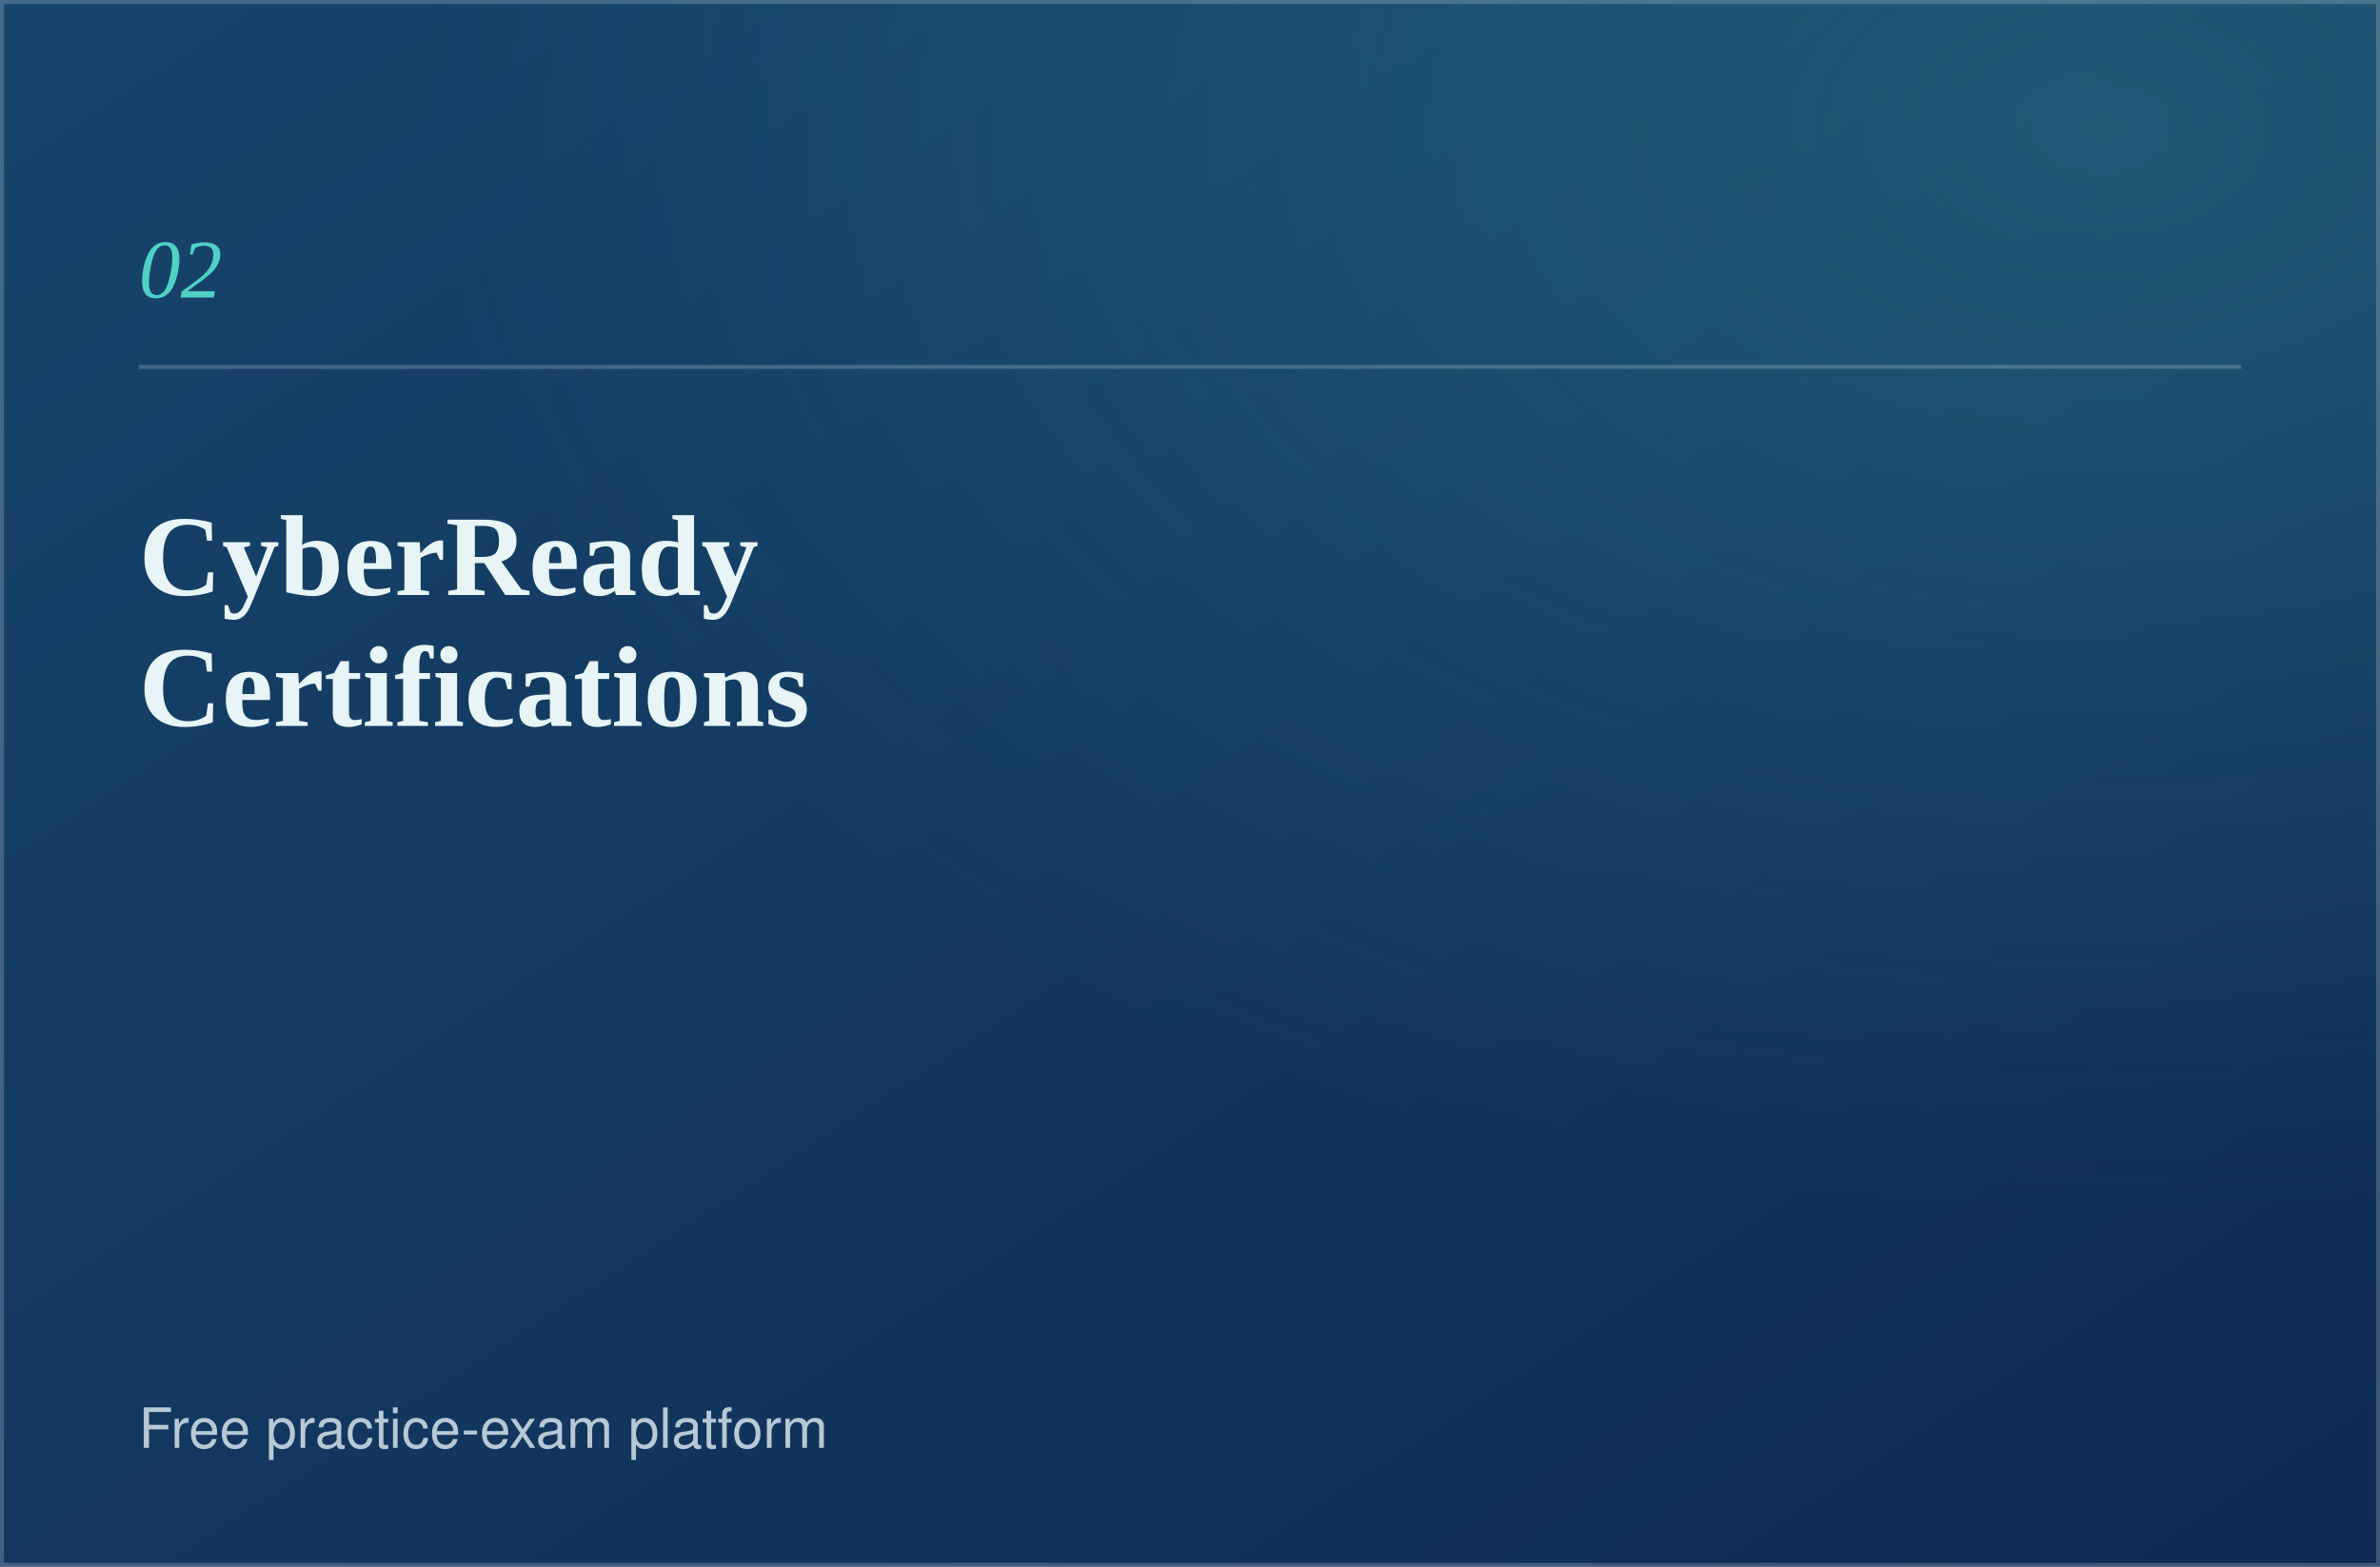
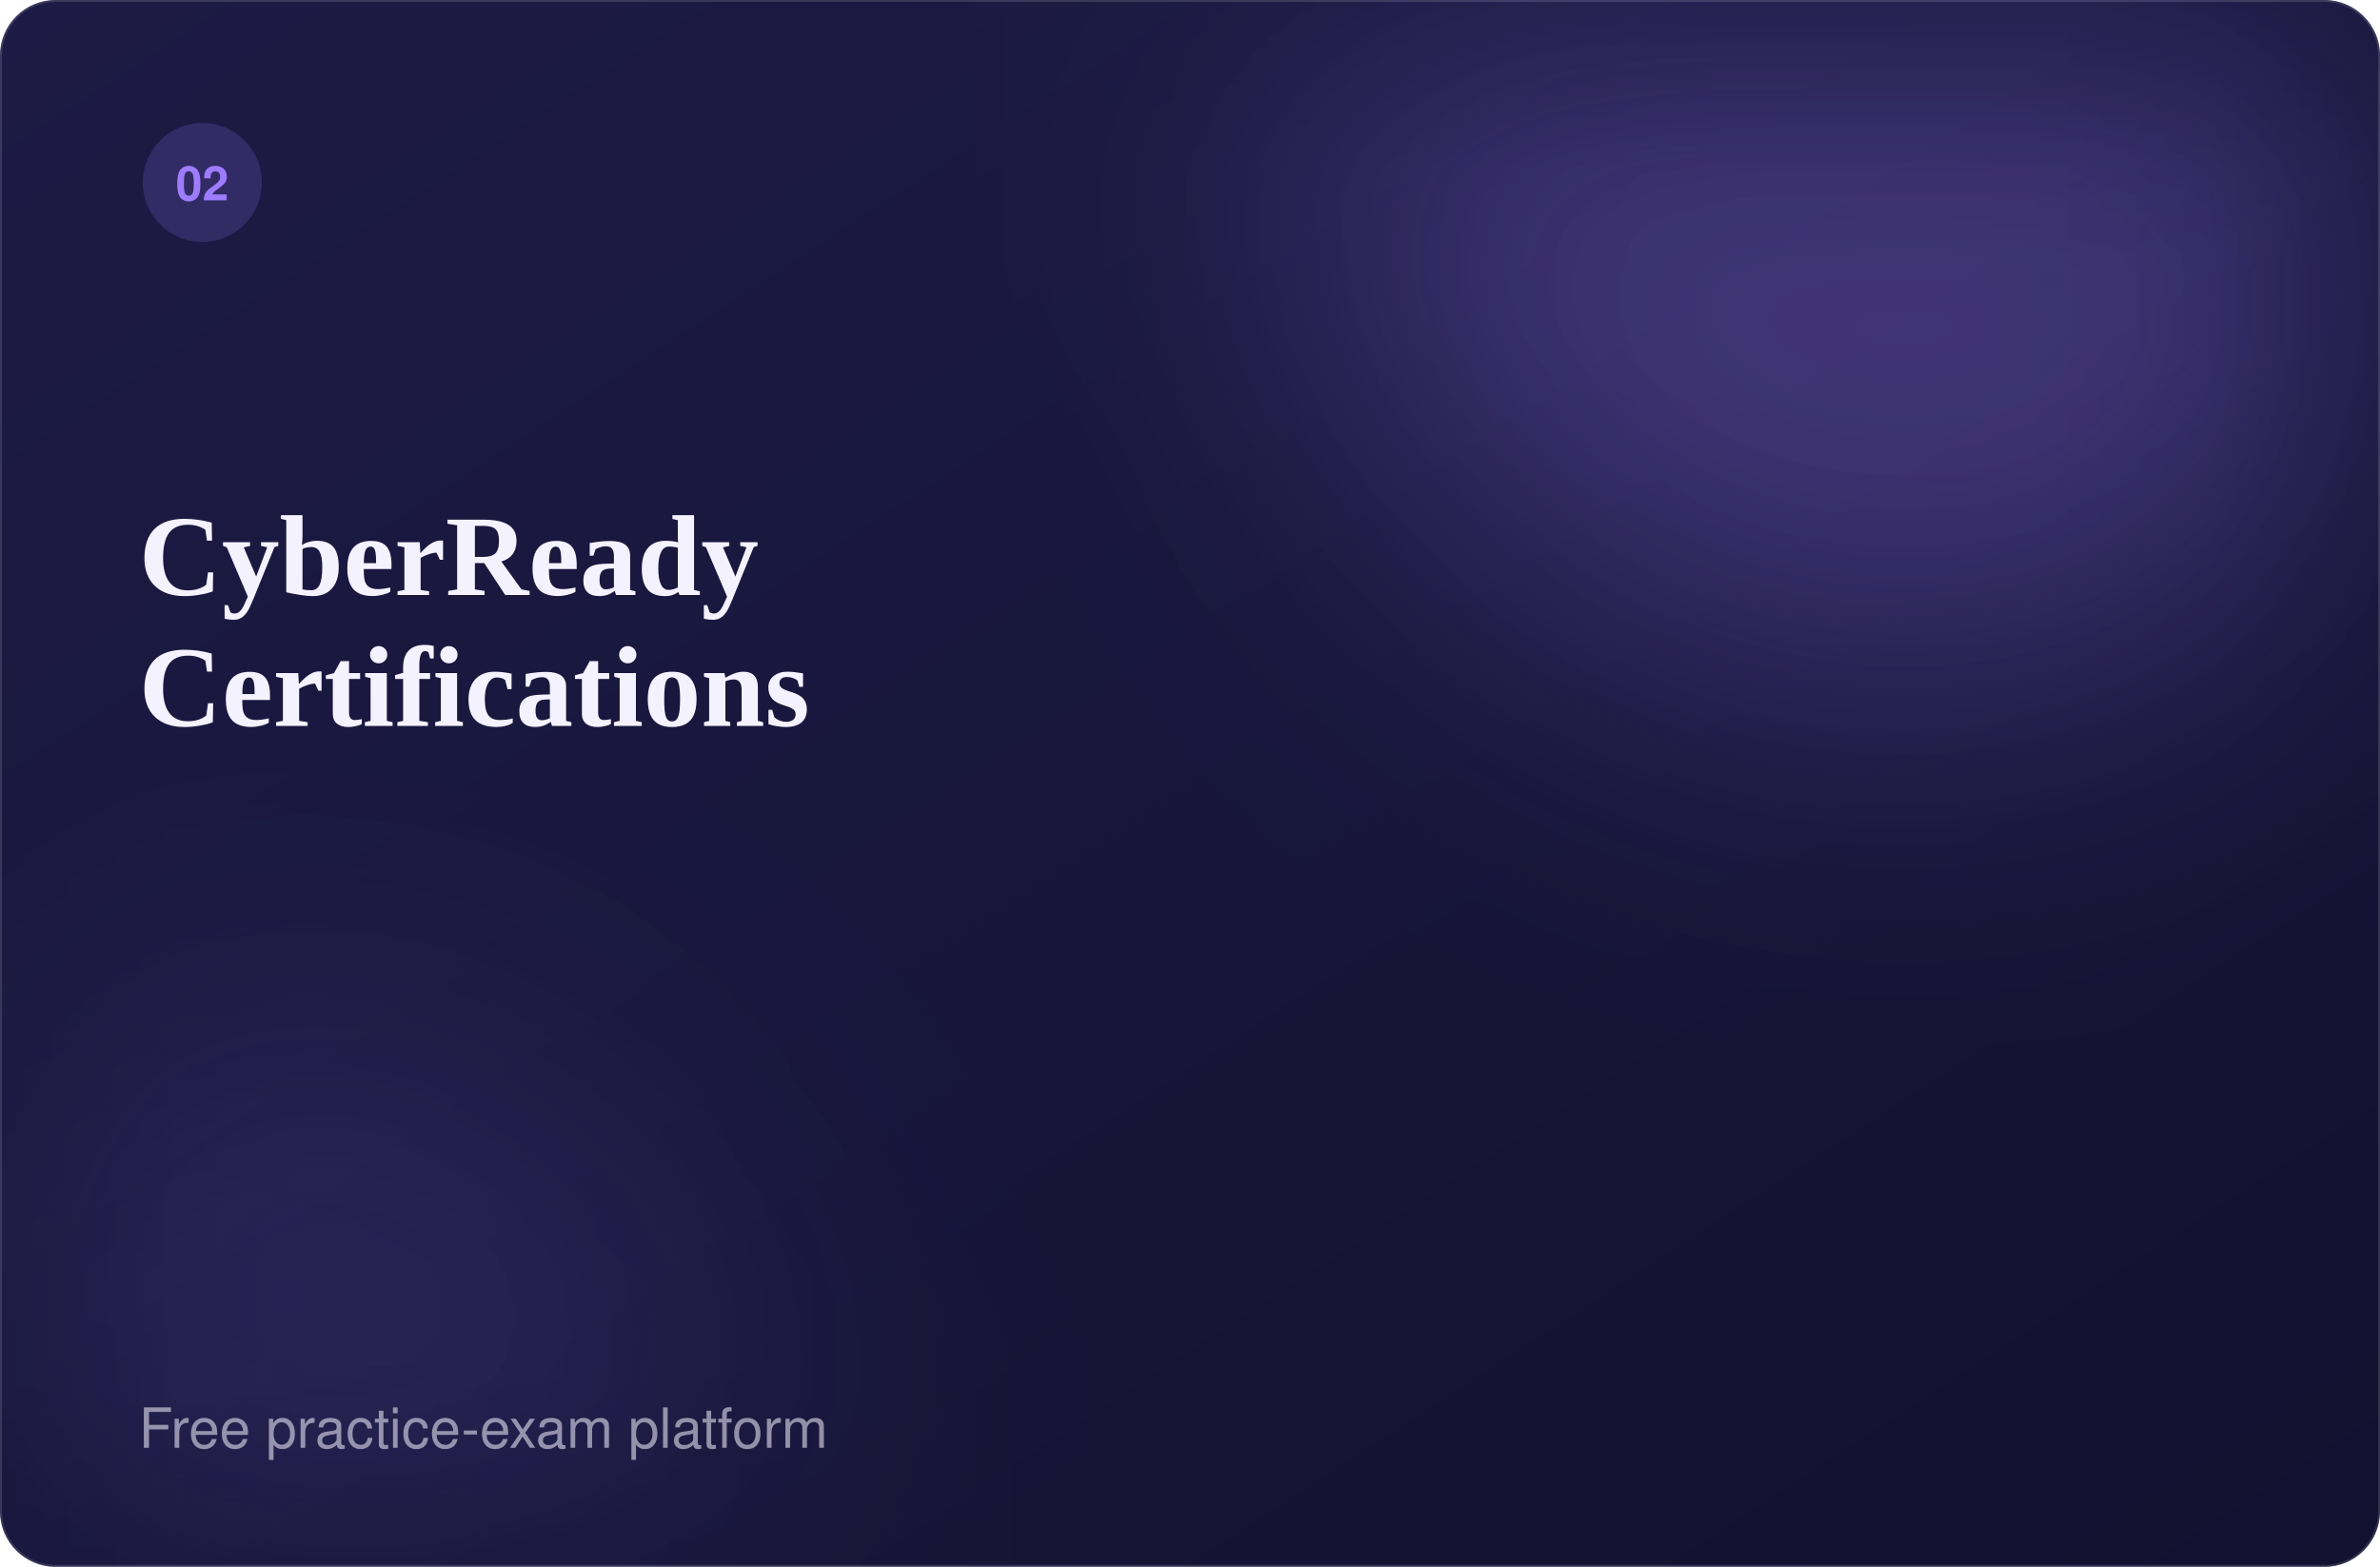
<svg xmlns="http://www.w3.org/2000/svg" width="1200" height="790" viewBox="0 0 1200 790">
  <defs>
    <linearGradient id="bg" x1="0%" y1="0%" x2="100%" y2="100%">
-       <stop offset="0%" stop-color="#17456B" />
-       <stop offset="100%" stop-color="#0F2A52" />
+       <stop offset="0%" stop-color="#1D1B45" />
+       <stop offset="100%" stop-color="#121130" />
    </linearGradient>
-     <radialGradient id="glow" cx="88%" cy="8%" r="70%">
-       <stop offset="0%" stop-color="rgba(79,209,197,0.22)" />
-       <stop offset="100%" stop-color="rgba(79,209,197,0)" />
-     </radialGradient>
+     <clipPath id="card">
+       <rect width="1200" height="790" rx="28" ry="28" />
+     </clipPath>
+     <filter id="soft" x="-50%" y="-50%" width="200%" height="200%">
+       <feGaussianBlur stdDeviation="90" />
+     </filter>
  </defs>
-   <rect width="1200" height="790" fill="url(#bg)" />
-   <rect width="1200" height="790" fill="url(#glow)" />
-   <rect x="1" y="1" width="1198" height="788" fill="none" stroke="rgba(232,244,245,0.22)" stroke-width="2" />
-   <text x="70" y="150" font-family="Georgia, 'Times New Roman', serif" font-size="42" font-style="italic" fill="#4FD1C5">02</text>
-   <line x1="70" y1="185" x2="1130" y2="185" stroke="rgba(232,244,245,0.22)" stroke-width="2" />
-   <text x="70" y="300" font-family="Georgia, 'Times New Roman', serif" font-size="58" font-weight="700" fill="#E8F4F5">
-     <tspan x="70" dy="0">CyberReady</tspan>
-     <tspan x="70" dy="66">Certifications</tspan>
-   </text>
-   <text x="70" y="730" font-family="Helvetica, Arial, sans-serif" font-size="28" fill="#B7C9D6">Free practice-exam platform</text>
+   <g clip-path="url(#card)">
+     <rect width="1200" height="790" fill="url(#bg)" />
+     <g filter="url(#soft)">
+       <circle cx="960" cy="40" r="300" fill="rgba(157,124,255,0.32)" />
+       <circle cx="150" cy="740" r="220" fill="rgba(157,124,255,0.15)" />
+     </g>
+     <rect x="0.5" y="0.5" width="1199" height="789" rx="27.5" ry="27.5" fill="none" stroke="rgba(245,242,255,0.14)" stroke-width="1" />
+     <circle cx="102" cy="92" r="30" fill="rgba(157,124,255,0.18)" />
+     <text x="102" y="101" font-family="'Plex Sans', Helvetica, Arial, sans-serif" font-size="24" font-weight="700" fill="#9D7CFF" text-anchor="middle">02</text>
+     <text x="70" y="300" font-family="Georgia, 'Times New Roman', serif" font-size="58" font-weight="700" fill="#F5F2FF">
+       <tspan x="70" dy="0">CyberReady</tspan>
+       <tspan x="70" dy="66">Certifications</tspan>
+     </text>
+     <text x="70" y="730" font-family="Helvetica, Arial, sans-serif" font-size="28" fill="rgba(245,242,255,0.55)">Free practice-exam platform</text>
+   </g>
</svg>
